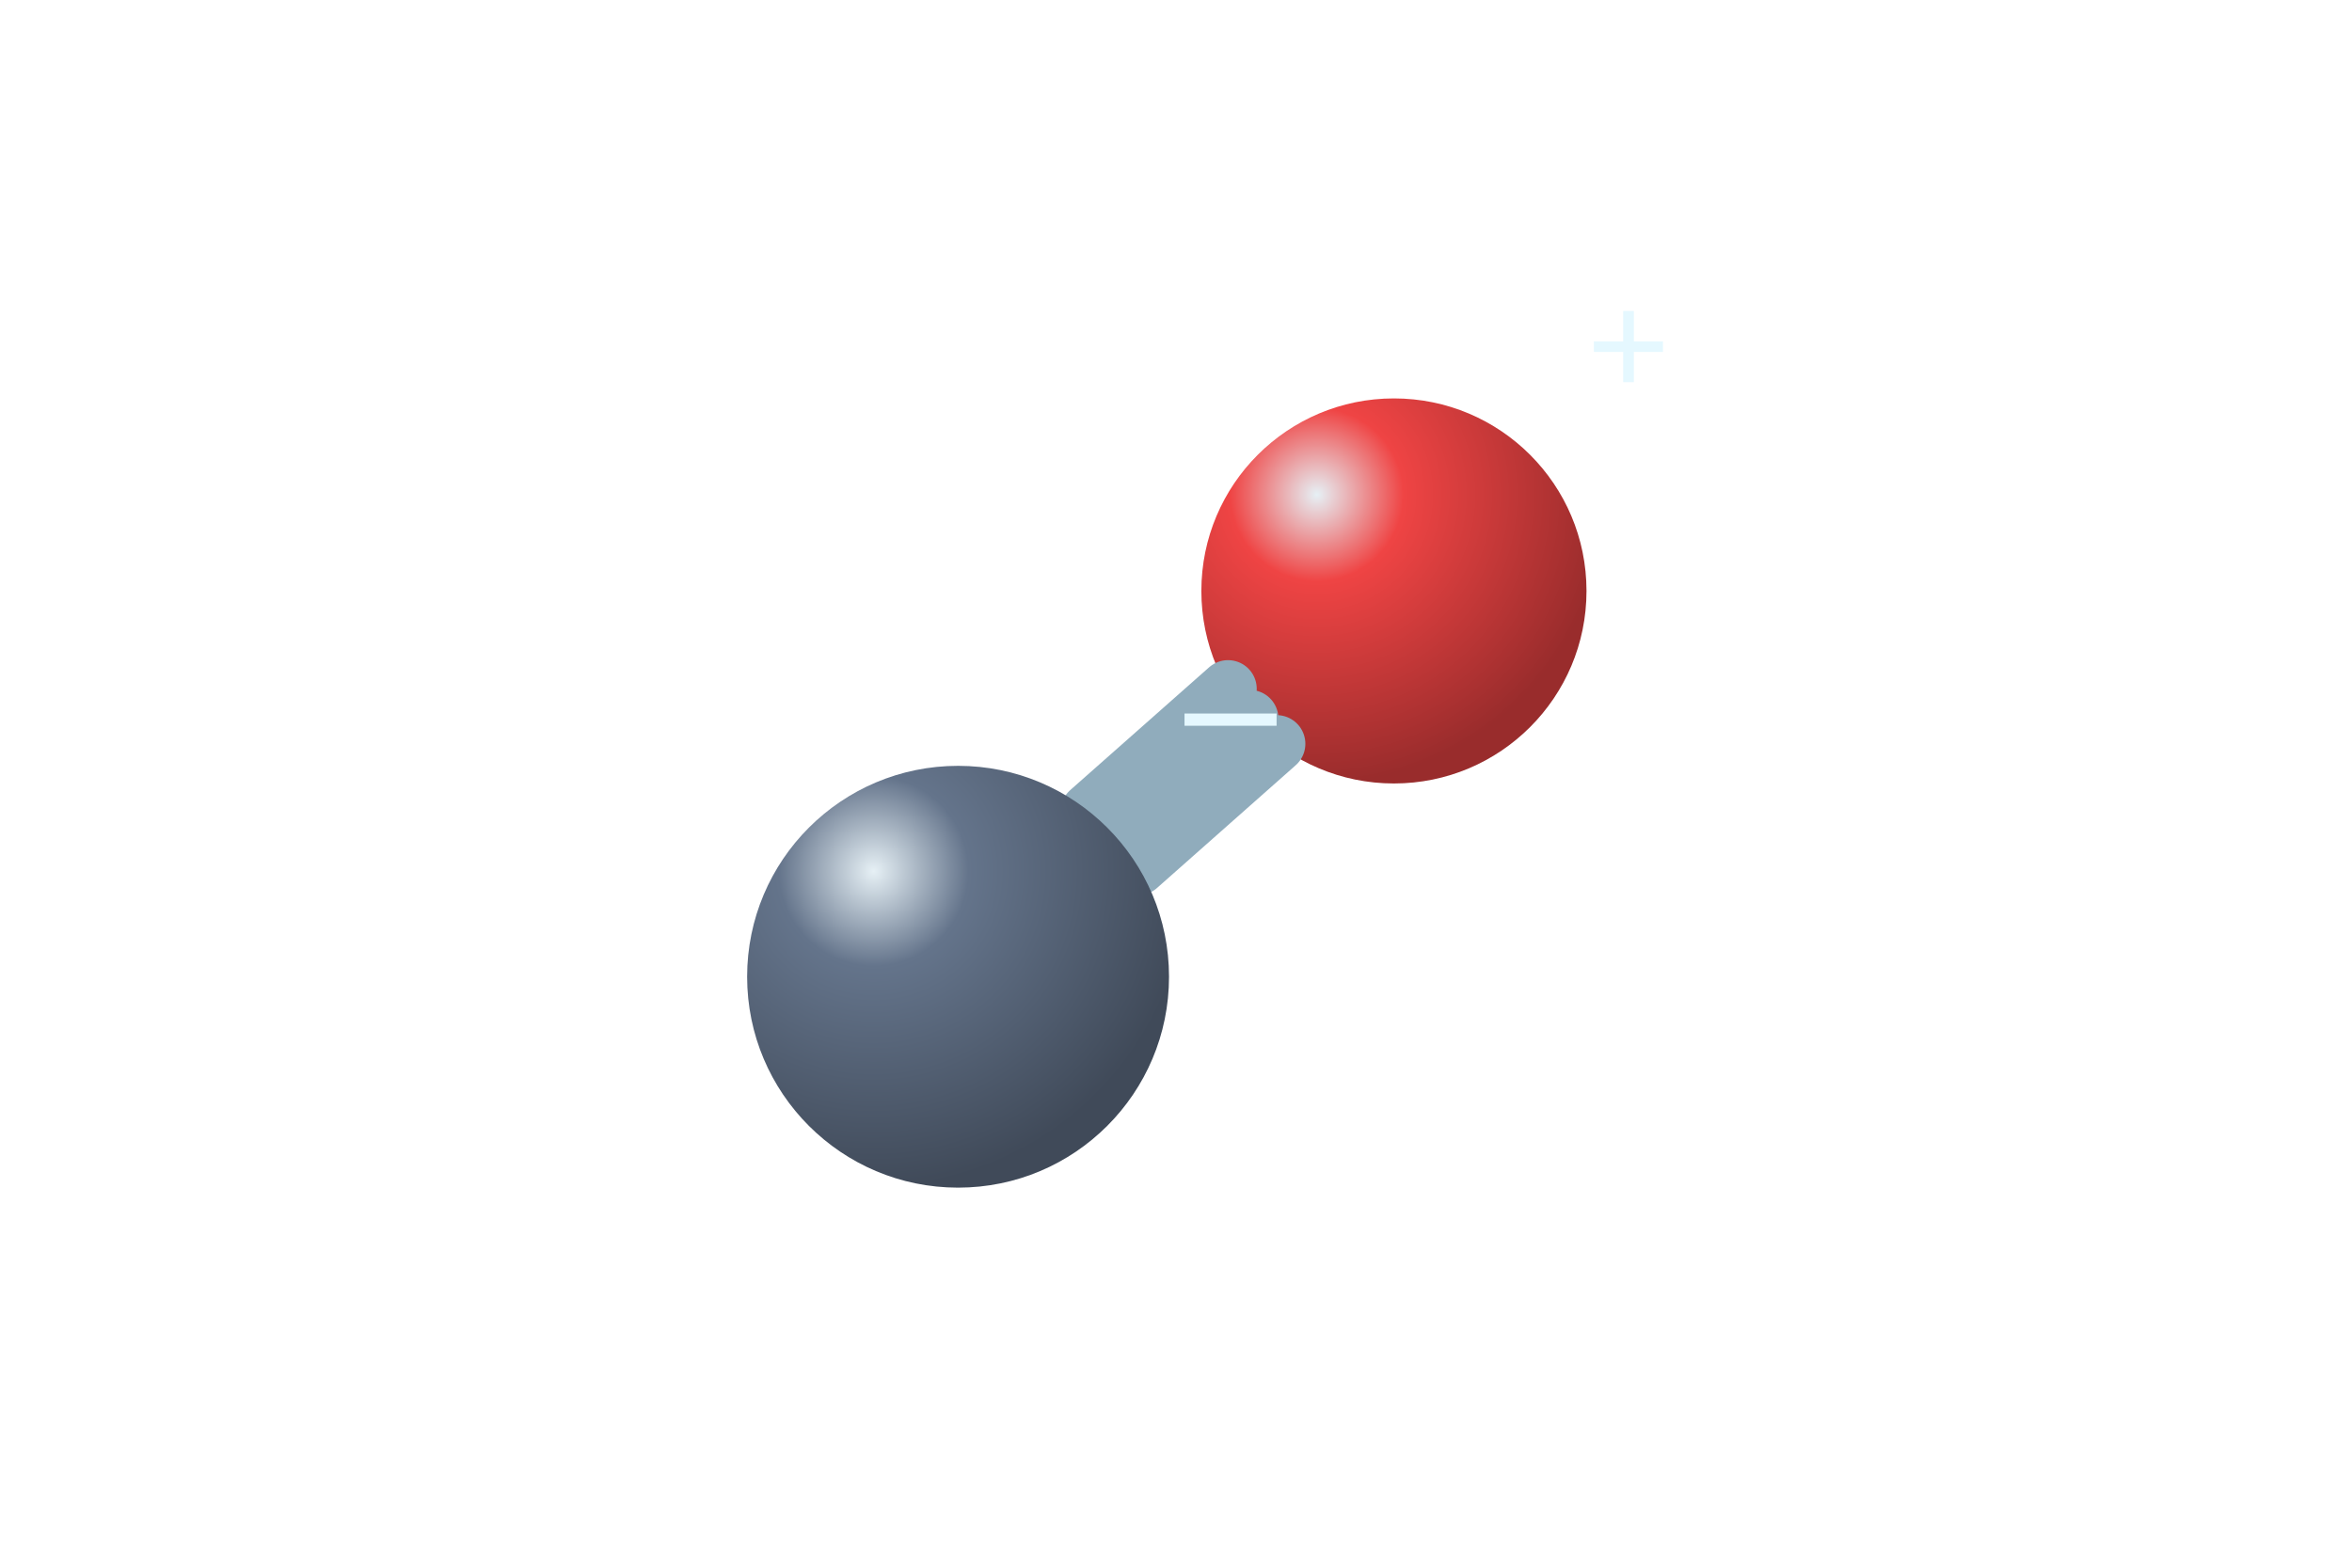
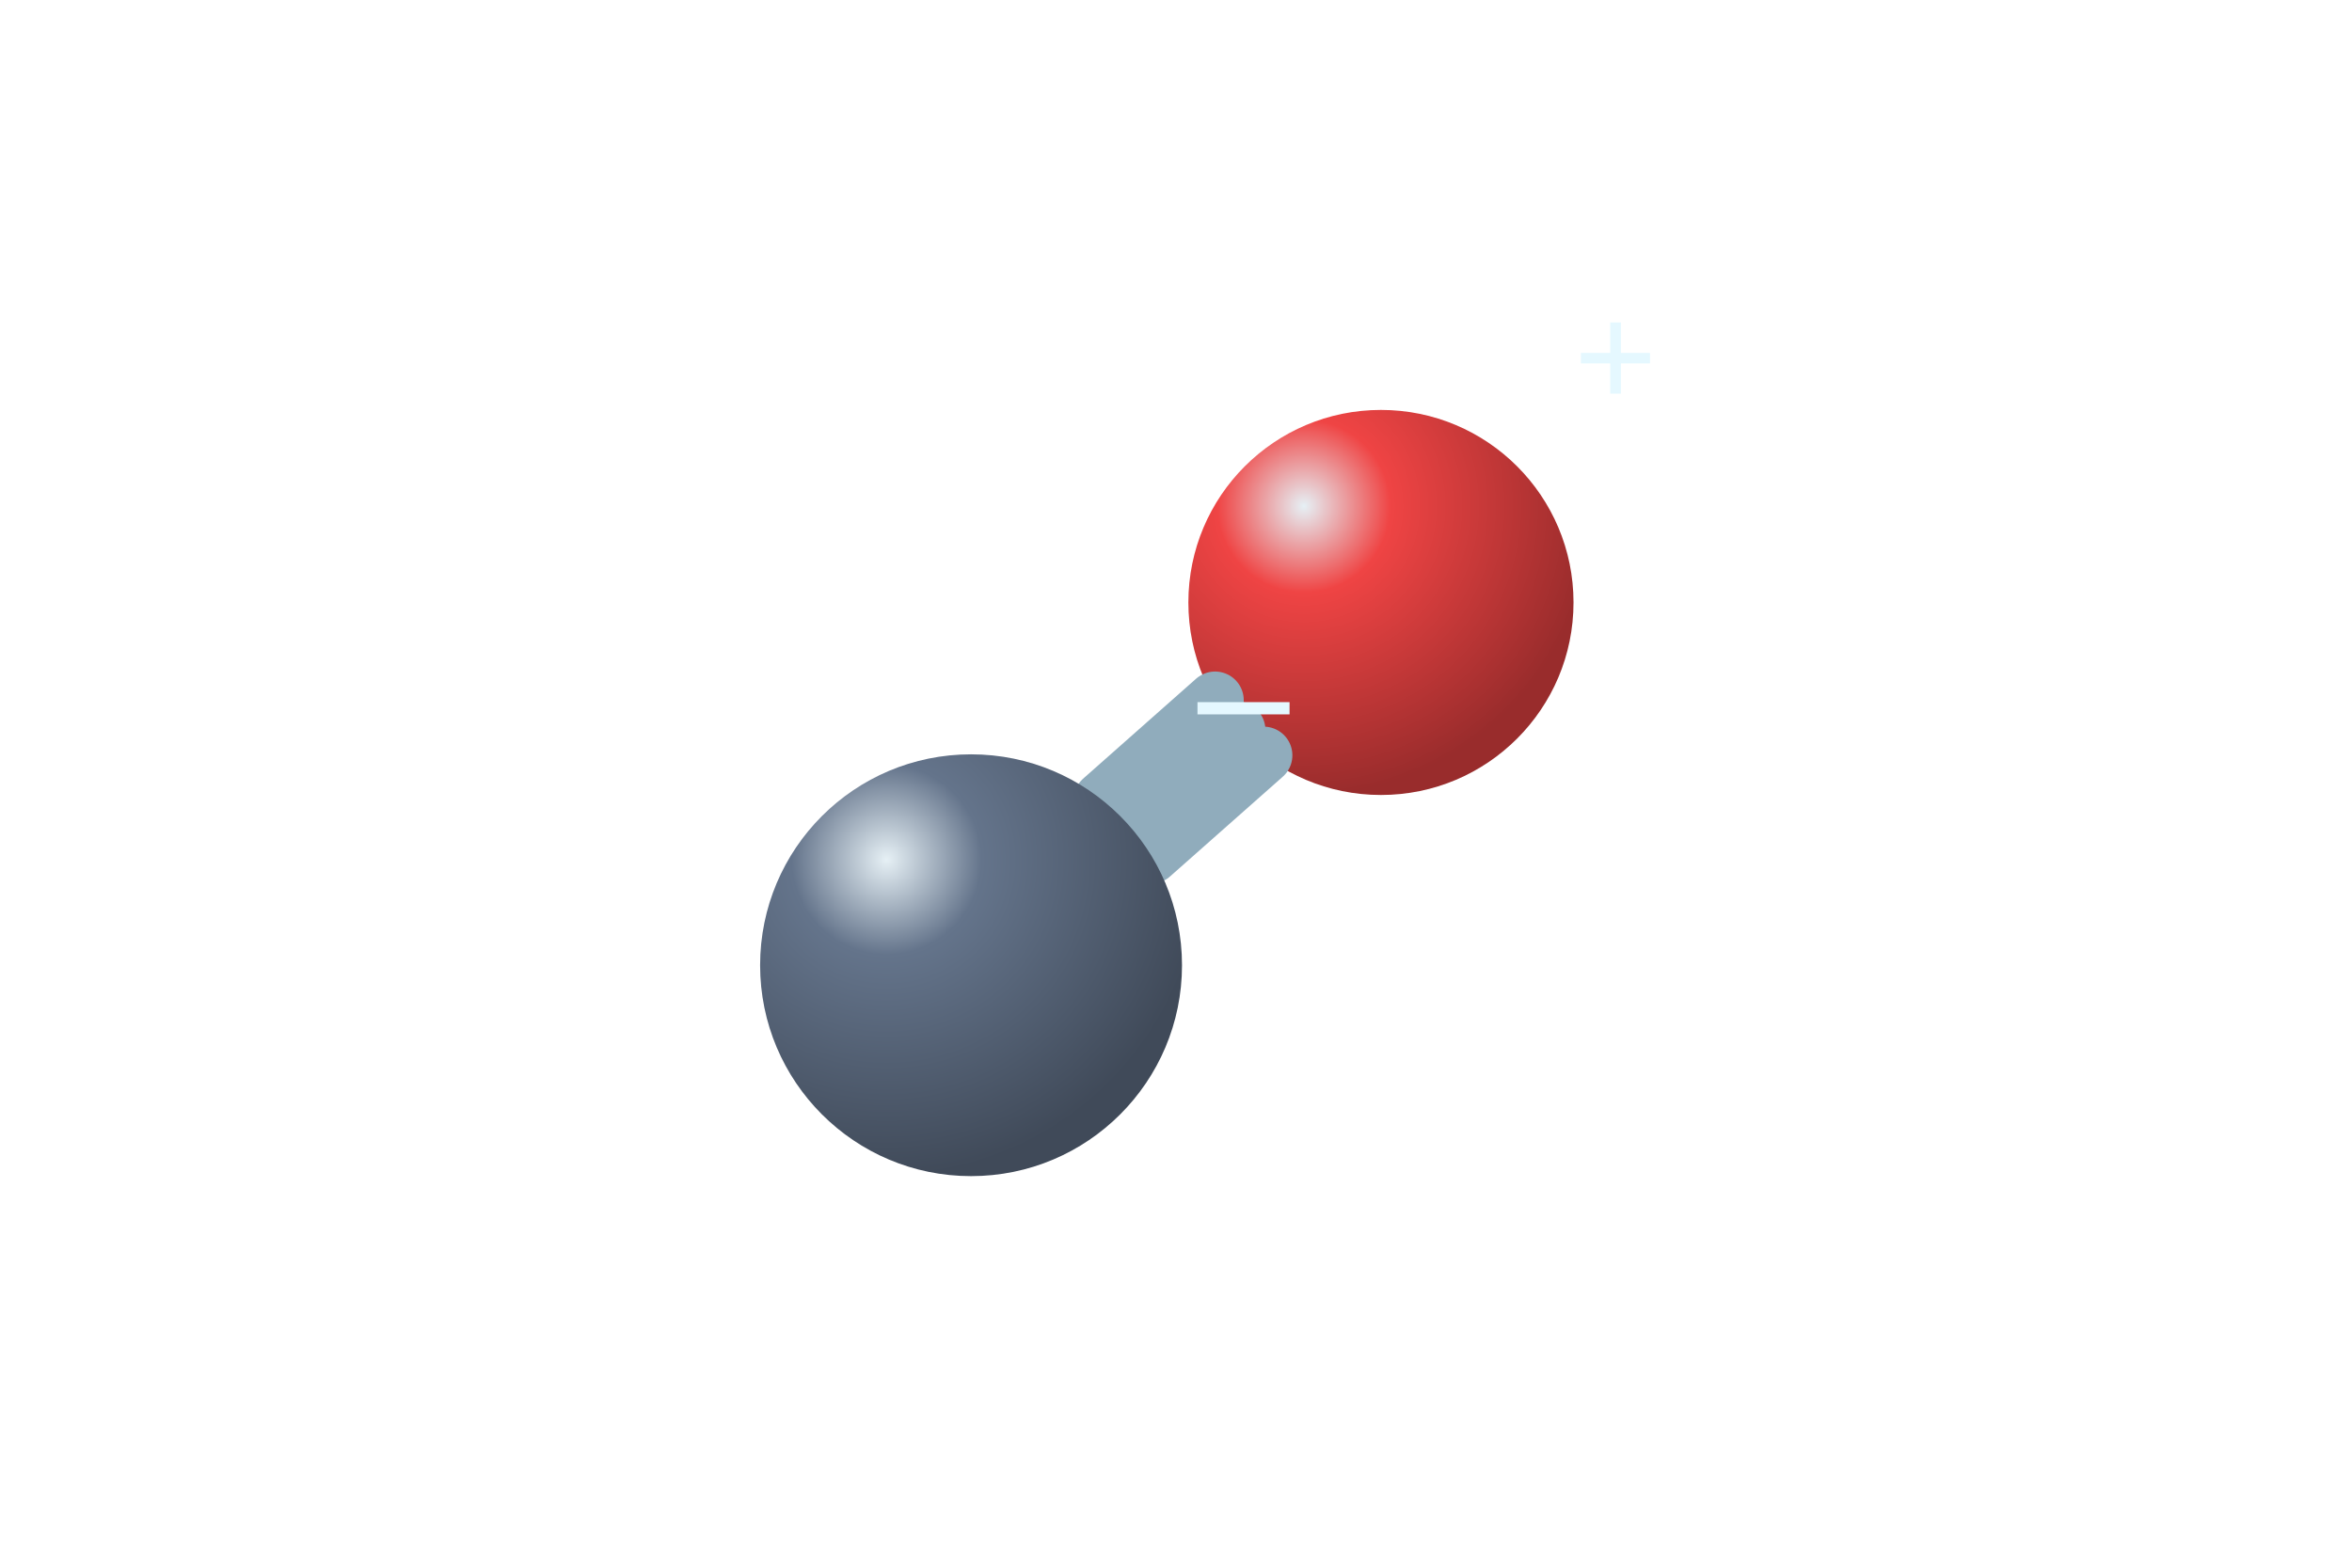
<svg xmlns="http://www.w3.org/2000/svg" viewBox="0 0 192 128">
  <defs>
    <radialGradient id="C" cx="30%" cy="25%" r="75%">
      <stop stop-color="#e6f0f5" />
      <stop offset=".3" stop-color="#64748b" />
      <stop offset="1" stop-color="#404a59" />
    </radialGradient>
    <radialGradient id="O" cx="30%" cy="25%" r="75%">
      <stop stop-color="#e6f0f5" />
      <stop offset=".3" stop-color="#ef4444" />
      <stop offset="1" stop-color="#992c2c" />
    </radialGradient>
  </defs>
-   <circle cx="113.79" cy="48.25" r="15.72" fill="url(#O)" />
-   <path d="M88.92 66.26L100.25 56.24" stroke="#90acbc" stroke-width="4.68" stroke-linecap="round" />
-   <path d="M91.1 68.33L102.02 58.67" stroke="#90acbc" stroke-width="4.68" stroke-linecap="round" />
-   <path d="M92.9 70.75L104.22 60.73" stroke="#90acbc" stroke-width="4.68" stroke-linecap="round" />
-   <circle cx="78.21" cy="79.75" r="17.22" fill="url(#C)" />
-   <text x="95.43" y="62.52" fill="#e5f8ff" font-size="12" font-family="sans-serif">−</text>
-   <text x="129.52" y="32.53" fill="#e5f8ff" font-size="12" font-family="sans-serif">+</text>
+   <circle cx="112.73" cy="49.19" r="15.72" fill="url(#O)" />
+   <path d="M89.98 65.32L99.19 57.17" stroke="#90acbc" stroke-width="4.68" stroke-linecap="round" />
+   <path d="M92.16 67.4L100.96 59.61" stroke="#90acbc" stroke-width="4.68" stroke-linecap="round" />
+   <path d="M93.95 69.82L103.16 61.67" stroke="#90acbc" stroke-width="4.68" stroke-linecap="round" />
+   <circle cx="79.27" cy="78.81" r="17.22" fill="url(#C)" />
+   <text x="96.49" y="61.59" fill="#e5f8ff" font-size="12" font-family="sans-serif">−</text>
+   <text x="128.46" y="33.47" fill="#e5f8ff" font-size="12" font-family="sans-serif">+</text>
</svg>
